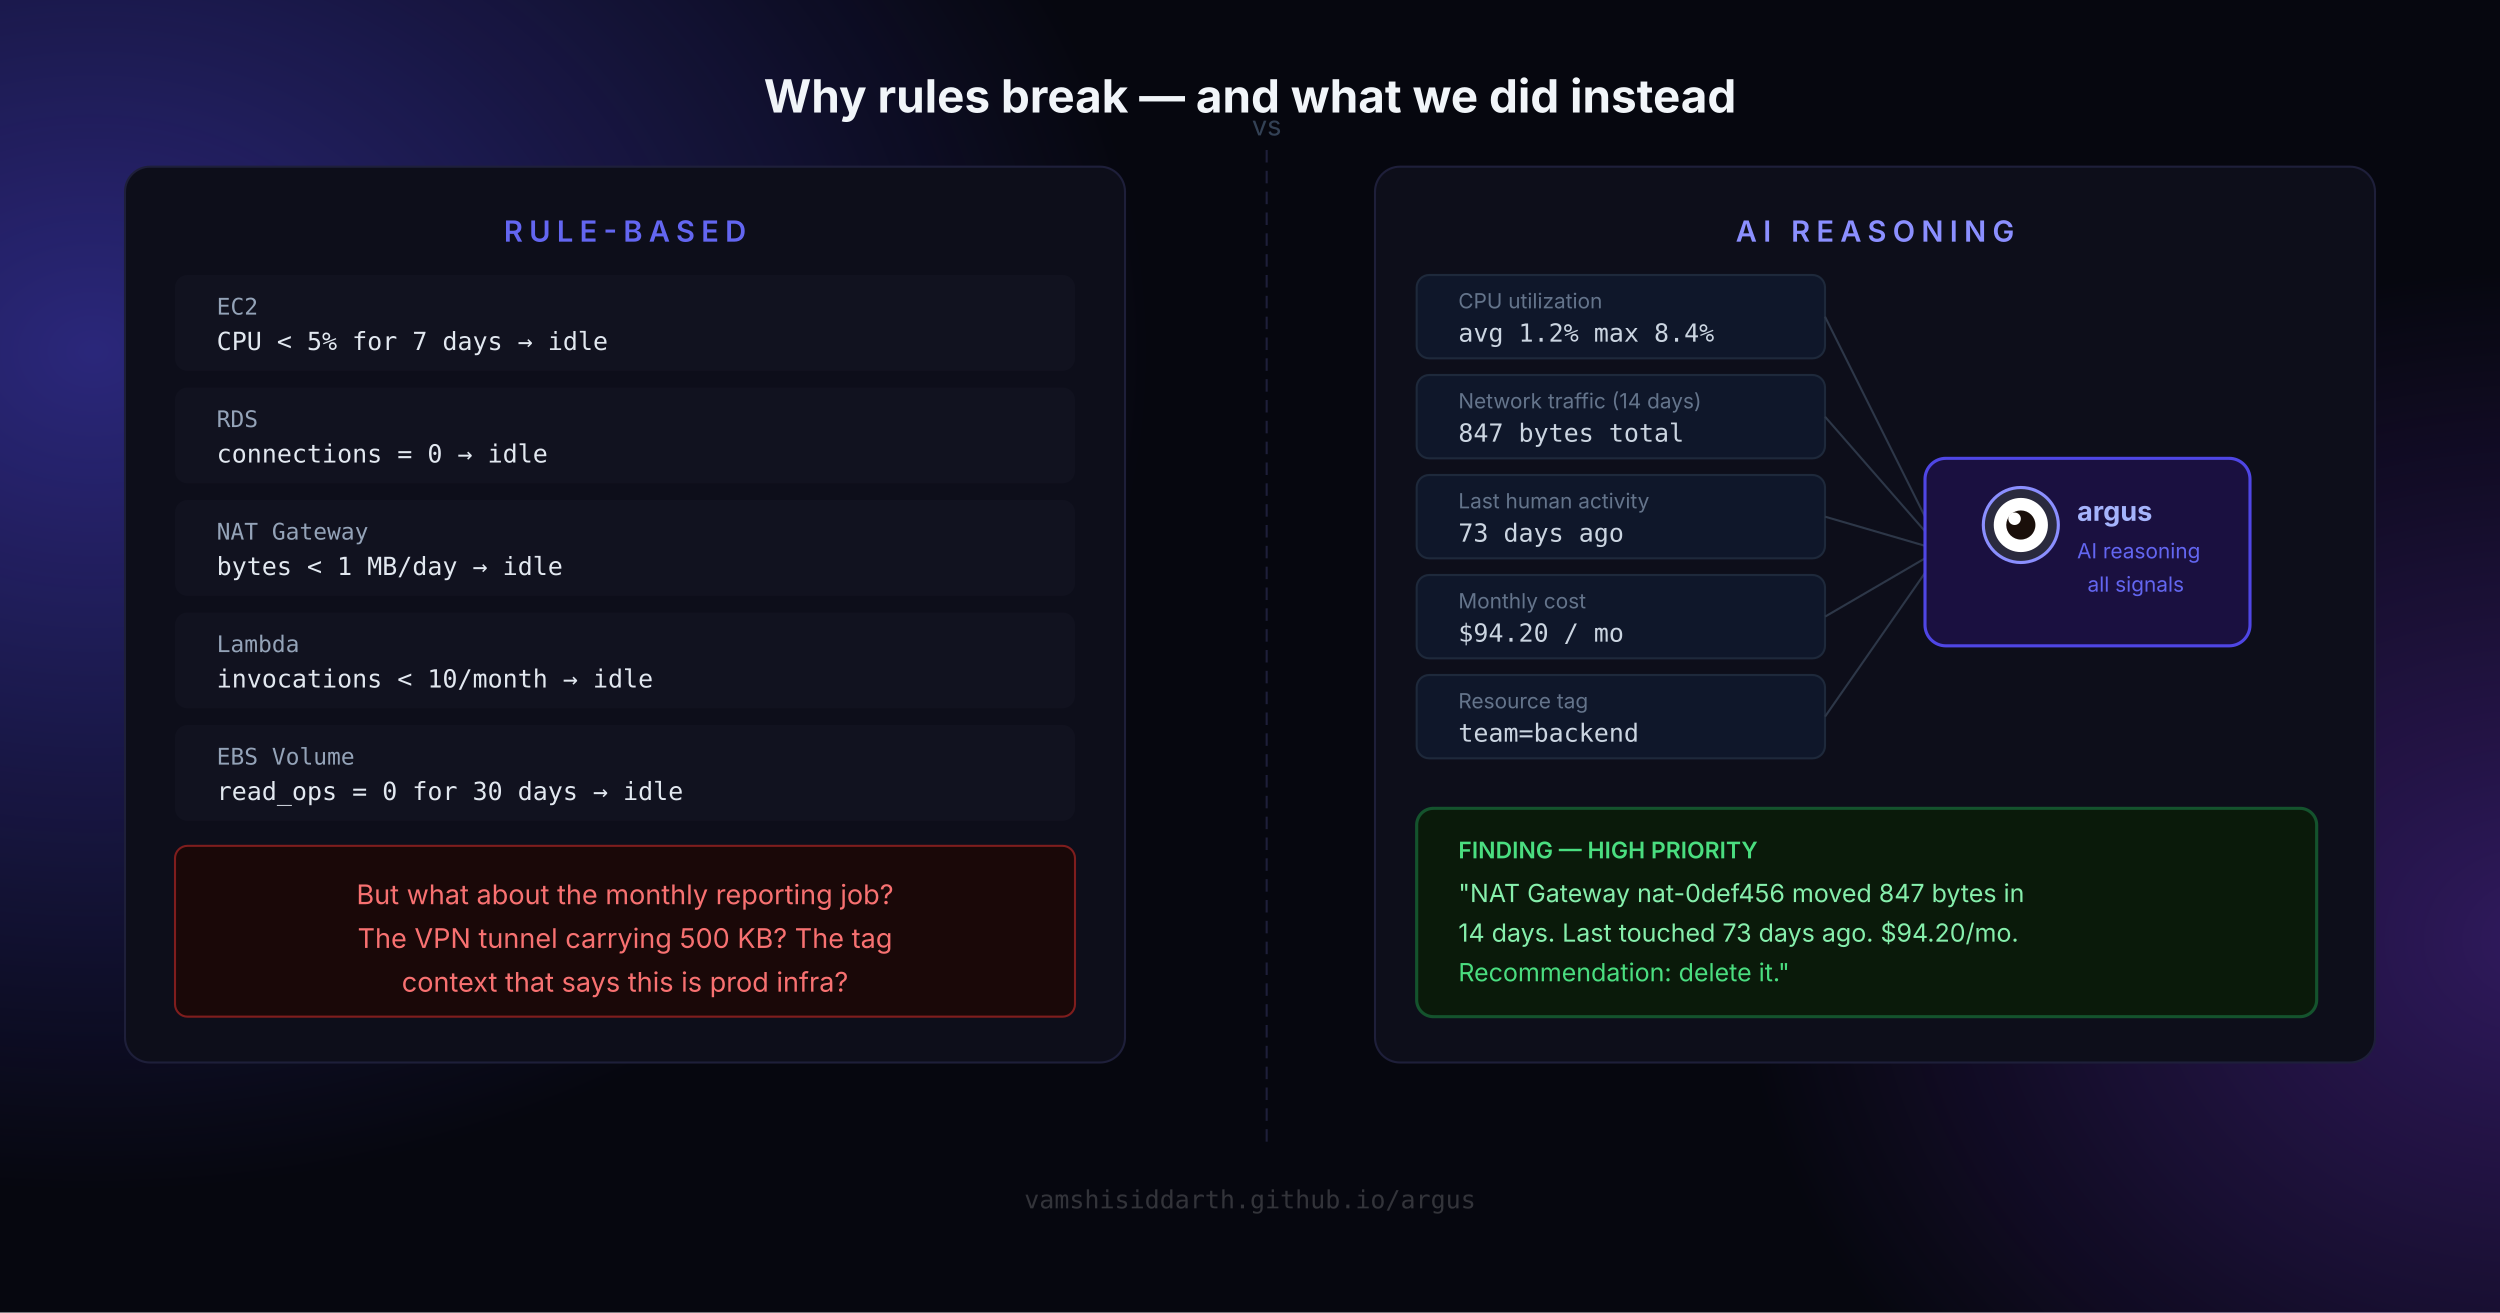
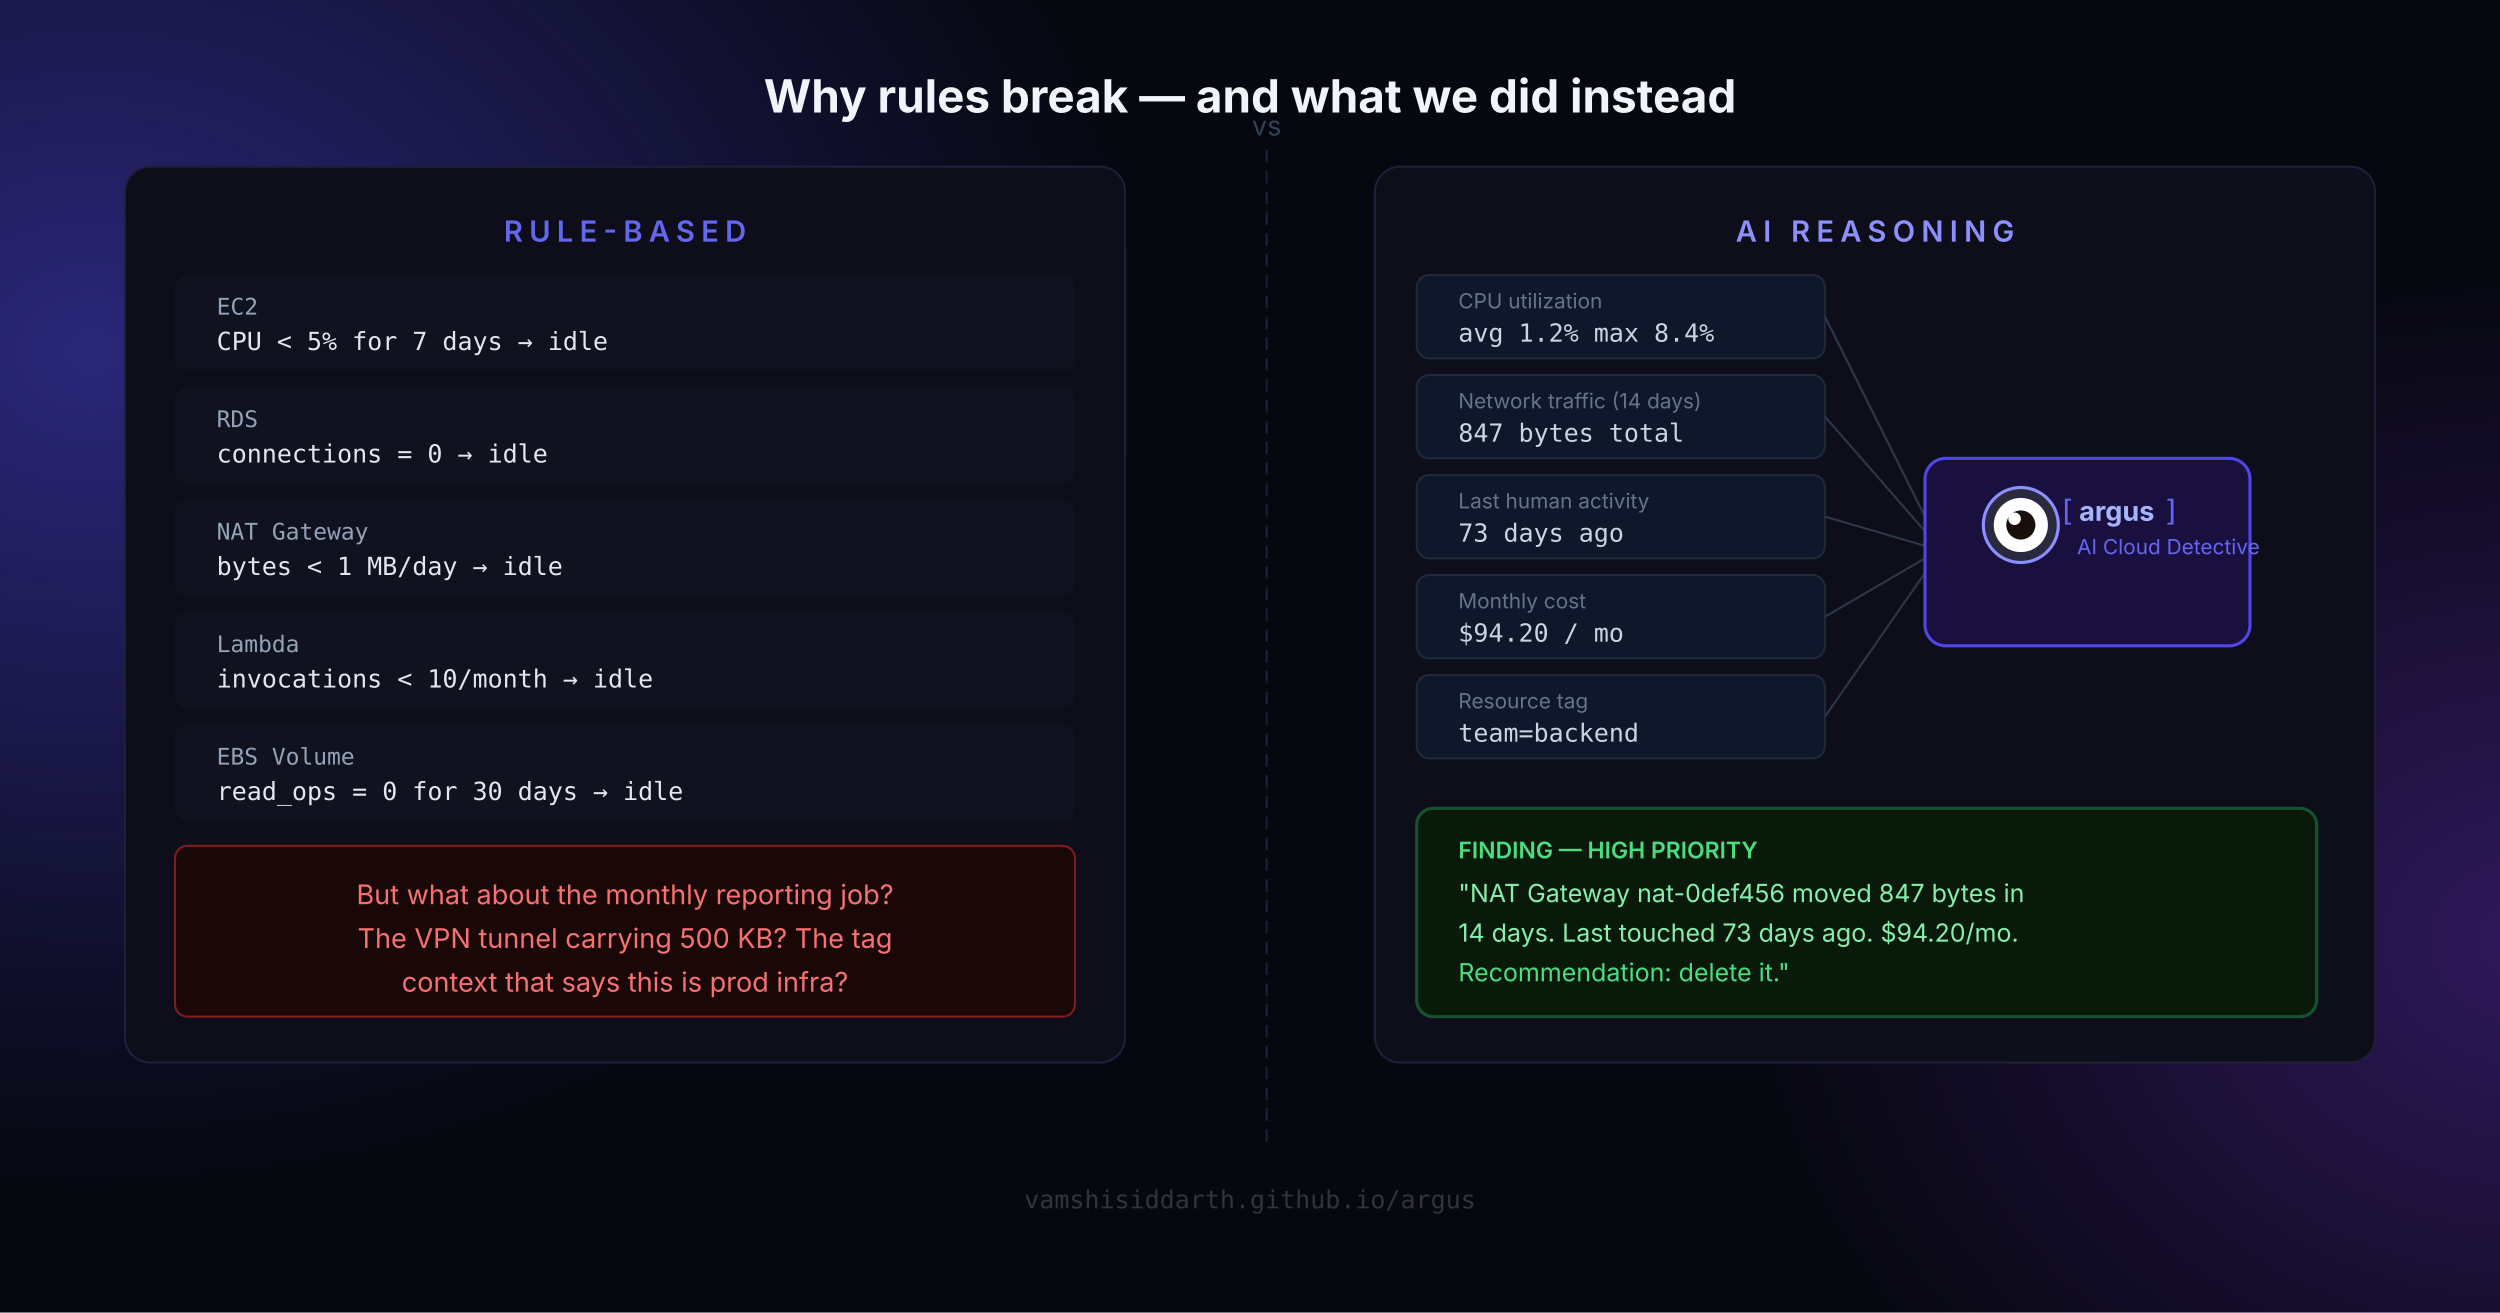
<svg xmlns="http://www.w3.org/2000/svg" viewBox="0 0 1200 630" preserveAspectRatio="xMidYMid meet" style="width:100%;height:auto">
  <defs>
    <radialGradient id="g1" cx="25%" cy="40%" r="50%">
      <stop offset="0%" stop-color="#4f46e5" stop-opacity="0.5" />
      <stop offset="100%" stop-color="#4f46e5" stop-opacity="0" />
    </radialGradient>
    <radialGradient id="g2" cx="80%" cy="60%" r="45%">
      <stop offset="0%" stop-color="#7c3aed" stop-opacity="0.35" />
      <stop offset="100%" stop-color="#7c3aed" stop-opacity="0" />
    </radialGradient>
  </defs>
  <rect width="1200" height="630" fill="#06070f" />
  <ellipse cx="300" cy="250" rx="500" ry="400" fill="url(#g1)" />
  <ellipse cx="960" cy="380" rx="420" ry="360" fill="url(#g2)" />
  <text x="600" y="54" font-family="-apple-system,BlinkMacSystemFont,'Segoe UI',sans-serif" font-size="22" font-weight="700" fill="#f1f5f9" text-anchor="middle">Why rules break — and what we did instead</text>
  <rect x="60" y="80" width="480" height="430" rx="12" fill="#0d0e1a" stroke="#1e1f3a" stroke-width="1" />
  <text x="300" y="116" font-family="-apple-system,BlinkMacSystemFont,'Segoe UI',sans-serif" font-size="14" font-weight="600" fill="#6366f1" text-anchor="middle" letter-spacing="3">RULE-BASED</text>
  <rect x="84" y="132" width="432" height="46" rx="6" fill="#11121f" />
  <text x="104" y="151" font-family="ui-monospace,'SF Mono',Menlo,monospace" font-size="11" fill="#94a3b8">EC2</text>
  <text x="104" y="168" font-family="ui-monospace,'SF Mono',Menlo,monospace" font-size="12" fill="#e2e8f0">CPU &lt; 5% for 7 days  →  idle</text>
  <rect x="84" y="186" width="432" height="46" rx="6" fill="#11121f" />
  <text x="104" y="205" font-family="ui-monospace,'SF Mono',Menlo,monospace" font-size="11" fill="#94a3b8">RDS</text>
  <text x="104" y="222" font-family="ui-monospace,'SF Mono',Menlo,monospace" font-size="12" fill="#e2e8f0">connections = 0  →  idle</text>
  <rect x="84" y="240" width="432" height="46" rx="6" fill="#11121f" />
  <text x="104" y="259" font-family="ui-monospace,'SF Mono',Menlo,monospace" font-size="11" fill="#94a3b8">NAT Gateway</text>
  <text x="104" y="276" font-family="ui-monospace,'SF Mono',Menlo,monospace" font-size="12" fill="#e2e8f0">bytes &lt; 1 MB/day  →  idle</text>
  <rect x="84" y="294" width="432" height="46" rx="6" fill="#11121f" />
  <text x="104" y="313" font-family="ui-monospace,'SF Mono',Menlo,monospace" font-size="11" fill="#94a3b8">Lambda</text>
  <text x="104" y="330" font-family="ui-monospace,'SF Mono',Menlo,monospace" font-size="12" fill="#e2e8f0">invocations &lt; 10/month  →  idle</text>
  <rect x="84" y="348" width="432" height="46" rx="6" fill="#11121f" />
  <text x="104" y="367" font-family="ui-monospace,'SF Mono',Menlo,monospace" font-size="11" fill="#94a3b8">EBS Volume</text>
  <text x="104" y="384" font-family="ui-monospace,'SF Mono',Menlo,monospace" font-size="12" fill="#e2e8f0">read_ops = 0 for 30 days  →  idle</text>
  <rect x="84" y="406" width="432" height="82" rx="6" fill="#1a0808" stroke="#7f1d1d" stroke-width="1" />
  <text x="300" y="434" font-family="-apple-system,BlinkMacSystemFont,'Segoe UI',sans-serif" font-size="13" fill="#f87171" text-anchor="middle">But what about the monthly reporting job?</text>
  <text x="300" y="455" font-family="-apple-system,BlinkMacSystemFont,'Segoe UI',sans-serif" font-size="13" fill="#f87171" text-anchor="middle">The VPN tunnel carrying 500 KB? The tag</text>
  <text x="300" y="476" font-family="-apple-system,BlinkMacSystemFont,'Segoe UI',sans-serif" font-size="13" fill="#f87171" text-anchor="middle">context that says this is prod infra?</text>
  <line x1="608" y1="72" x2="608" y2="550" stroke="#1e1f3a" stroke-width="1" stroke-dasharray="6,4" />
  <text x="608" y="65" font-family="-apple-system,BlinkMacSystemFont,'Segoe UI',sans-serif" font-size="13" fill="#334155" text-anchor="middle">vs</text>
  <rect x="660" y="80" width="480" height="430" rx="12" fill="#0d0e1a" stroke="#1e1f3a" stroke-width="1" />
  <text x="900" y="116" font-family="-apple-system,BlinkMacSystemFont,'Segoe UI',sans-serif" font-size="14" font-weight="600" fill="#8b8fff" text-anchor="middle" letter-spacing="3">AI REASONING</text>
  <rect x="680" y="132" width="196" height="40" rx="6" fill="#0f172a" stroke="#1e293b" stroke-width="1" />
  <text x="700" y="148" font-family="-apple-system,BlinkMacSystemFont,'Segoe UI',sans-serif" font-size="10" fill="#64748b">CPU utilization</text>
  <text x="700" y="164" font-family="ui-monospace,'SF Mono',Menlo,monospace" font-size="12" fill="#cbd5e1">avg 1.2%  max 8.4%</text>
  <rect x="680" y="180" width="196" height="40" rx="6" fill="#0f172a" stroke="#1e293b" stroke-width="1" />
  <text x="700" y="196" font-family="-apple-system,BlinkMacSystemFont,'Segoe UI',sans-serif" font-size="10" fill="#64748b">Network traffic (14 days)</text>
  <text x="700" y="212" font-family="ui-monospace,'SF Mono',Menlo,monospace" font-size="12" fill="#cbd5e1">847 bytes total</text>
  <rect x="680" y="228" width="196" height="40" rx="6" fill="#0f172a" stroke="#1e293b" stroke-width="1" />
  <text x="700" y="244" font-family="-apple-system,BlinkMacSystemFont,'Segoe UI',sans-serif" font-size="10" fill="#64748b">Last human activity</text>
  <text x="700" y="260" font-family="ui-monospace,'SF Mono',Menlo,monospace" font-size="12" fill="#cbd5e1">73 days ago</text>
  <rect x="680" y="276" width="196" height="40" rx="6" fill="#0f172a" stroke="#1e293b" stroke-width="1" />
  <text x="700" y="292" font-family="-apple-system,BlinkMacSystemFont,'Segoe UI',sans-serif" font-size="10" fill="#64748b">Monthly cost</text>
  <text x="700" y="308" font-family="ui-monospace,'SF Mono',Menlo,monospace" font-size="12" fill="#cbd5e1">$94.20 / mo</text>
  <rect x="680" y="324" width="196" height="40" rx="6" fill="#0f172a" stroke="#1e293b" stroke-width="1" />
  <text x="700" y="340" font-family="-apple-system,BlinkMacSystemFont,'Segoe UI',sans-serif" font-size="10" fill="#64748b">Resource tag</text>
  <text x="700" y="356" font-family="ui-monospace,'SF Mono',Menlo,monospace" font-size="12" fill="#cbd5e1">team=backend</text>
  <line x1="876" y1="152" x2="924" y2="248" stroke="#2d3748" stroke-width="1" />
  <line x1="876" y1="200" x2="924" y2="255" stroke="#2d3748" stroke-width="1" />
  <line x1="876" y1="248" x2="924" y2="262" stroke="#2d3748" stroke-width="1" />
  <line x1="876" y1="296" x2="924" y2="268" stroke="#2d3748" stroke-width="1" />
  <line x1="876" y1="344" x2="924" y2="275" stroke="#2d3748" stroke-width="1" />
  <rect x="924" y="220" width="156" height="90" rx="10" fill="#1a1040" stroke="#4f46e5" stroke-width="1.5" />
  <circle cx="970" cy="252" r="18" fill="#2a2a3e" stroke="#8b8fff" stroke-width="1.5" />
  <circle cx="970" cy="252" r="13" fill="white" />
  <circle cx="970" cy="252" r="7" fill="#1a0f0a" />
  <circle cx="967" cy="249" r="3" fill="white" />
-   <text x="997" y="250" font-family="-apple-system,BlinkMacSystemFont,'Segoe UI',sans-serif" font-size="13" font-weight="700" fill="#a5b4fc">argus</text>
-   <text x="997" y="268" font-family="-apple-system,BlinkMacSystemFont,'Segoe UI',sans-serif" font-size="10" fill="#6366f1">AI reasoning</text>
-   <text x="1002" y="284" font-family="-apple-system,BlinkMacSystemFont,'Segoe UI',sans-serif" font-size="10" fill="#6366f1">all signals</text>
+   <text x="988" y="250" font-family="ui-monospace,'SF Mono',Menlo,monospace" font-size="14" fill="#6366f1">[</text>
+   <text x="998" y="250" font-family="-apple-system,BlinkMacSystemFont,'Segoe UI',sans-serif" font-size="13" font-weight="700" fill="#a5b4fc">argus</text>
+   <text x="1038" y="250" font-family="ui-monospace,'SF Mono',Menlo,monospace" font-size="14" fill="#6366f1">]</text>
+   <text x="997" y="266" font-family="-apple-system,BlinkMacSystemFont,'Segoe UI',sans-serif" font-size="10" fill="#6366f1">AI Cloud Detective</text>
  <rect x="680" y="388" width="432" height="100" rx="8" fill="#0a1a0a" stroke="#14532d" stroke-width="1.5" />
  <text x="700" y="412" font-family="-apple-system,BlinkMacSystemFont,'Segoe UI',sans-serif" font-size="11" fill="#4ade80" font-weight="600">FINDING — HIGH PRIORITY</text>
  <text x="700" y="433" font-family="-apple-system,BlinkMacSystemFont,'Segoe UI',sans-serif" font-size="12" fill="#86efac">"NAT Gateway nat-0def456 moved 847 bytes in</text>
  <text x="700" y="452" font-family="-apple-system,BlinkMacSystemFont,'Segoe UI',sans-serif" font-size="12" fill="#86efac">14 days. Last touched 73 days ago. $94.20/mo.</text>
  <text x="700" y="471" font-family="-apple-system,BlinkMacSystemFont,'Segoe UI',sans-serif" font-size="12" fill="#4ade80">Recommendation: delete it."</text>
  <text x="600" y="580" font-family="ui-monospace,'SF Mono',Menlo,monospace" font-size="12" fill="rgba(255,255,255,0.18)" text-anchor="middle">vamshisiddarth.github.io/argus</text>
</svg>
